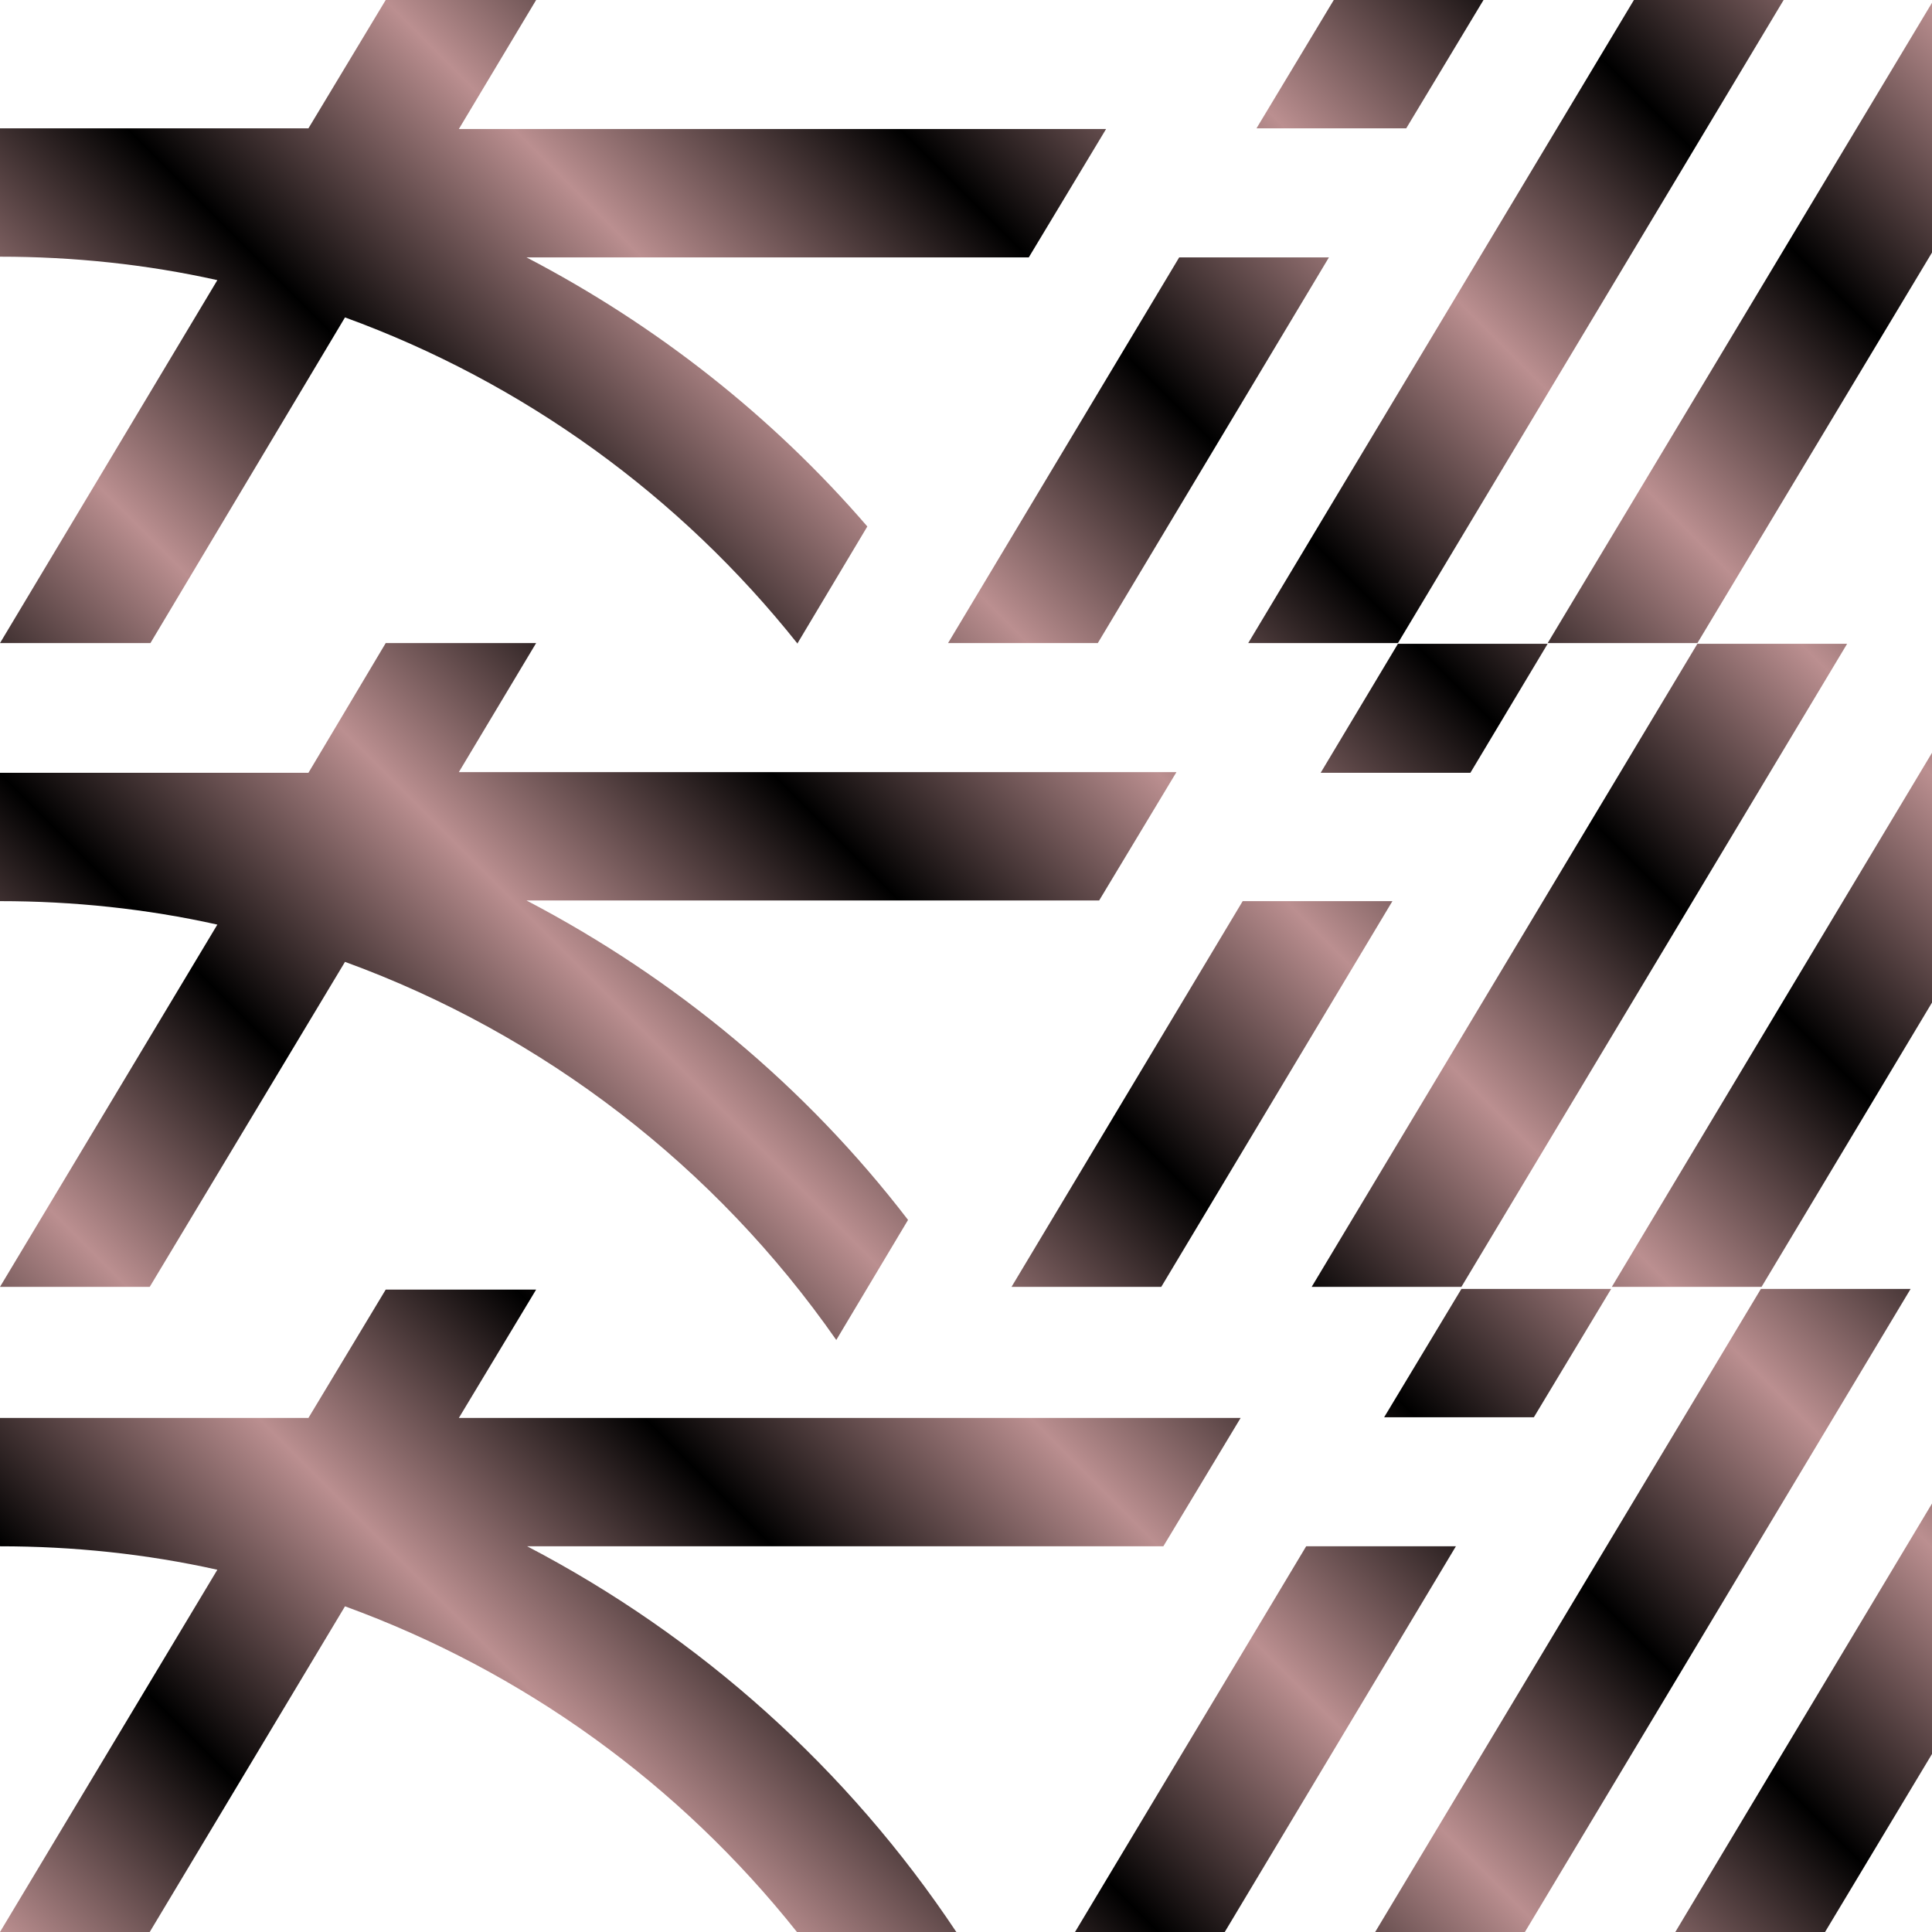
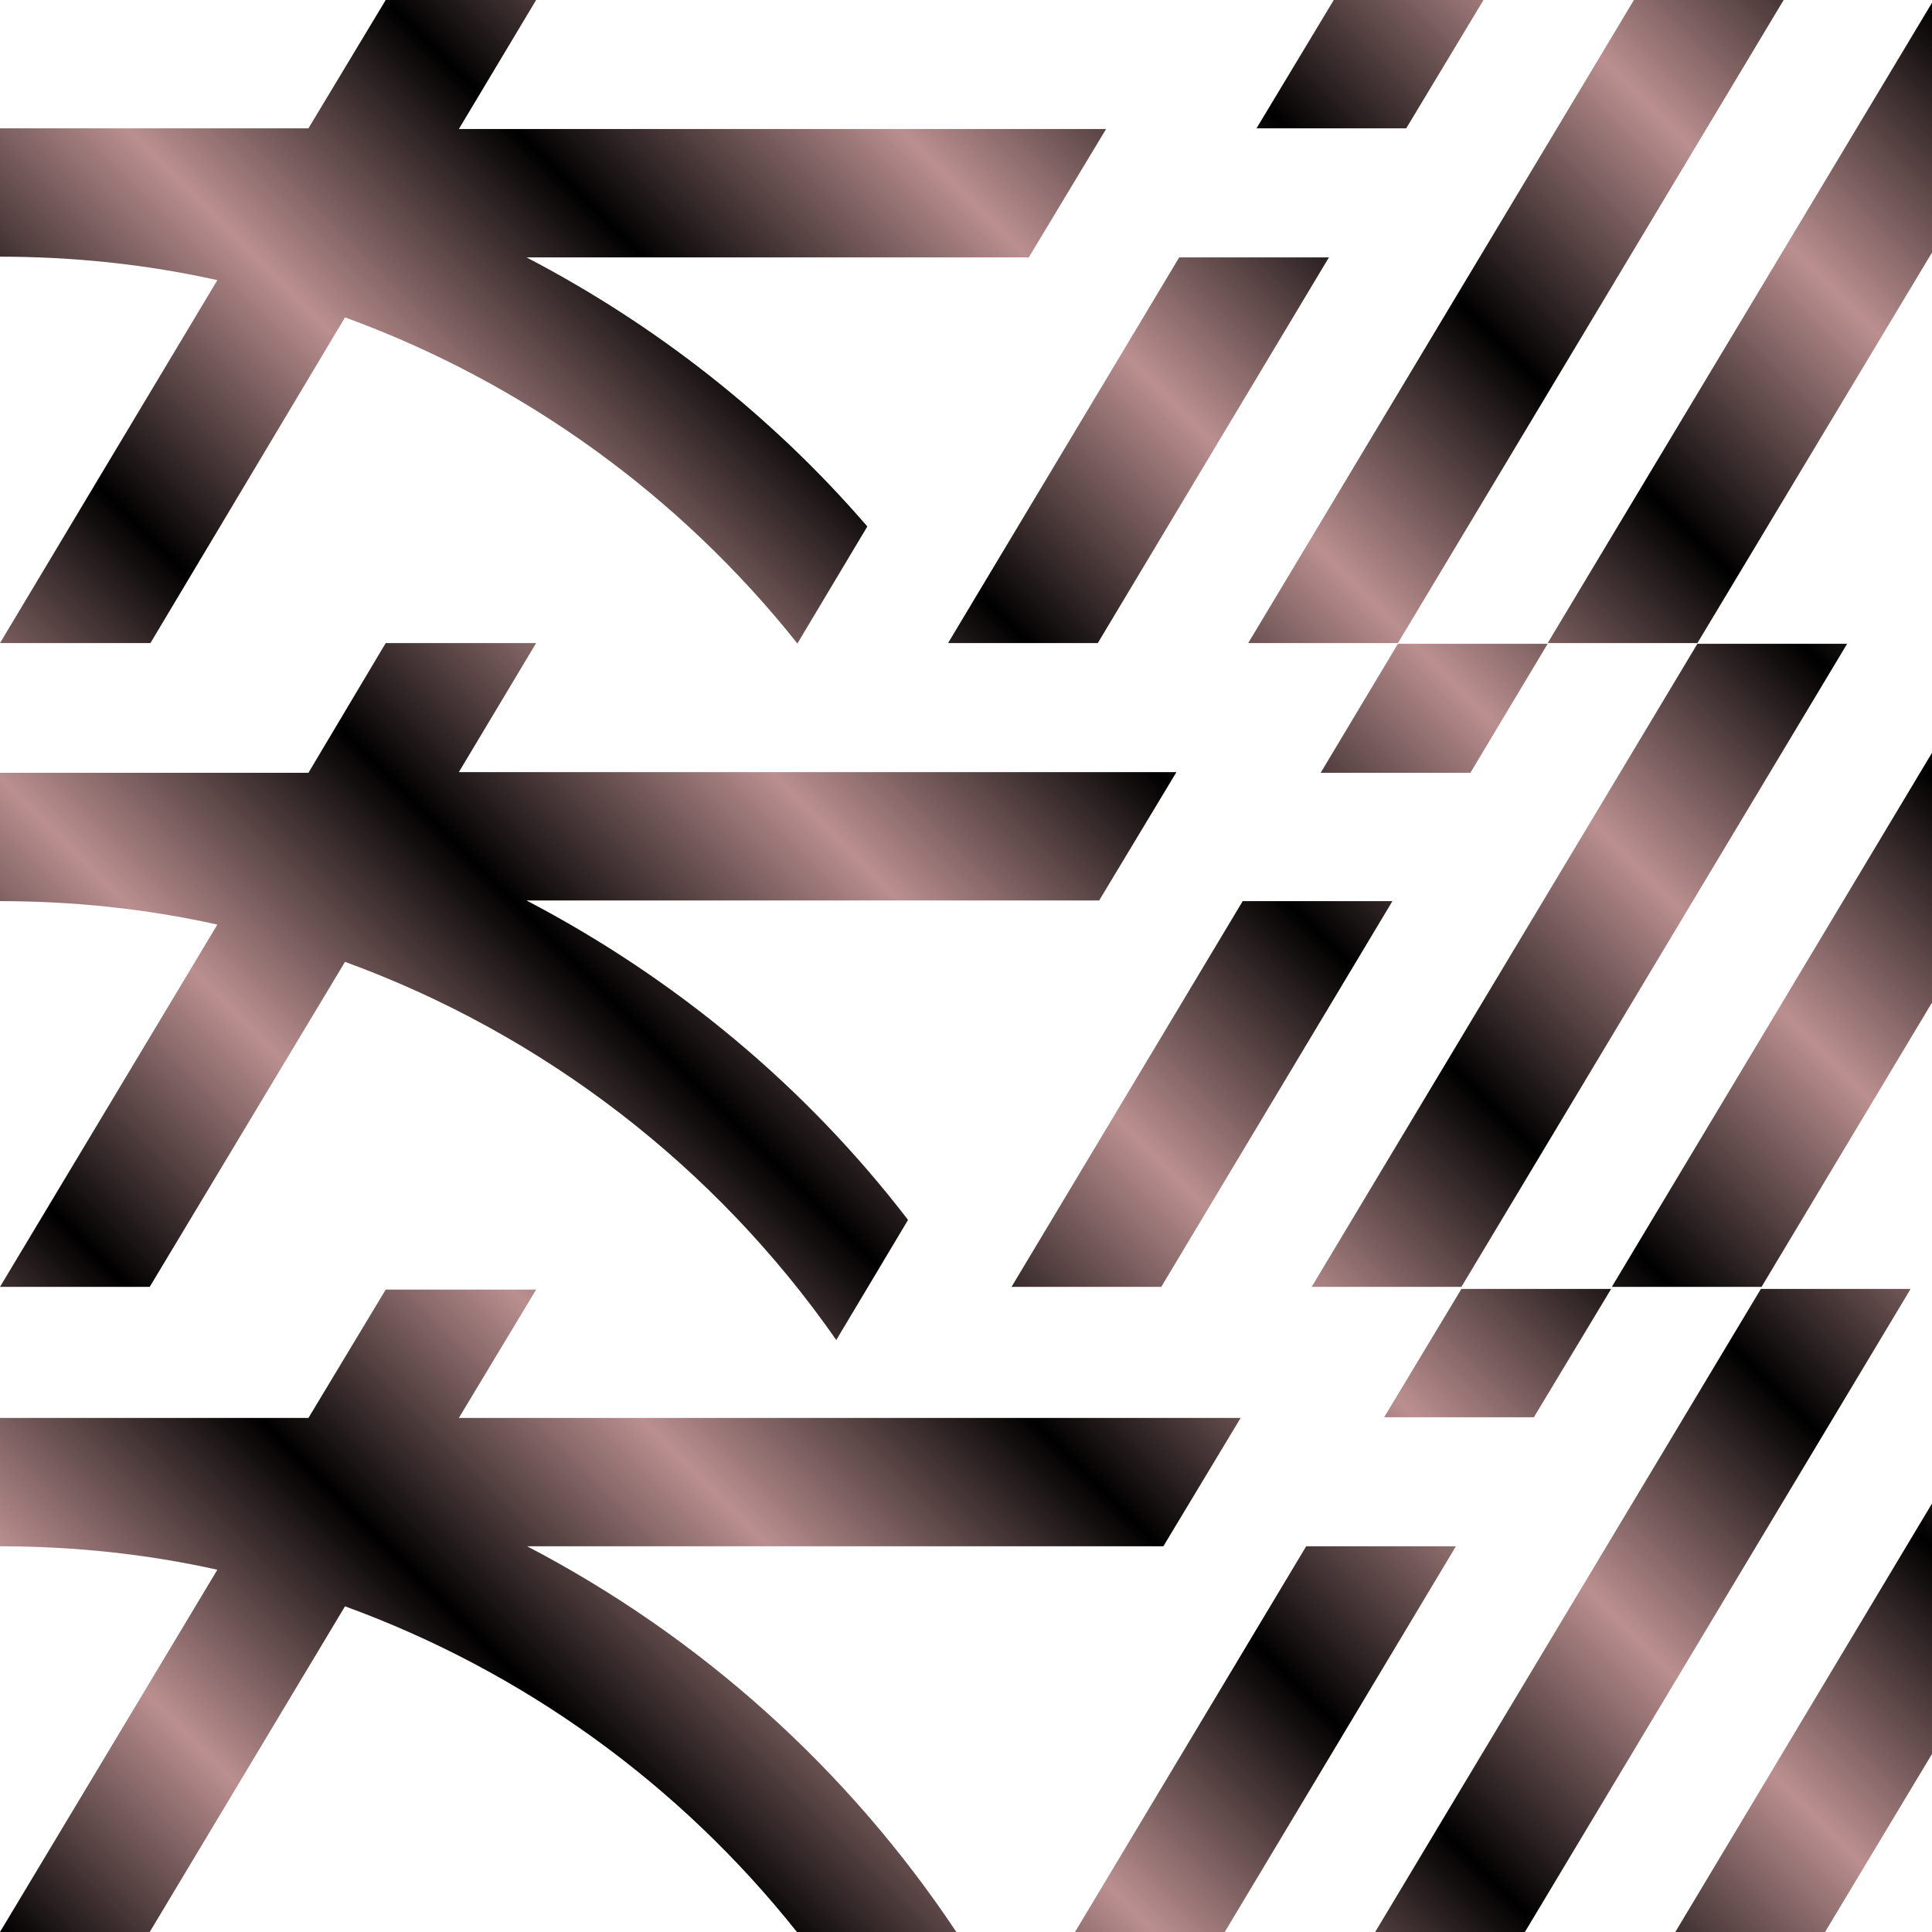
<svg xmlns="http://www.w3.org/2000/svg" version="1.1" id="Layer_1" x="0px" y="0px" viewBox="0 0 280 280" style="enable-background:new 0 0 280 280;" xml:space="preserve">
  <style type="text/css">
	.st0{fill:url(#SVGID_1_);}
</style>
-   <linearGradient id="SVGID_1_" gradientUnits="userSpaceOnUse" x1="0.775" y1="-796.775" x2="280.575" y2="-516.975" gradientTransform="matrix(1 0 0 -1 0 -516)">
-     <stop offset="0" style="stop-color:#BB8F90" />
-     <stop offset="0.1" style="stop-color:#000000" />
-     <stop offset="0.2" style="stop-color:#BB8F90" />
-     <stop offset="0.3" style="stop-color:#000000" />
-     <stop offset="0.4" style="stop-color:#BB8F90" />
-     <stop offset="0.5" style="stop-color:#000000" />
-     <stop offset="0.6" style="stop-color:#BB8F90" />
-     <stop offset="0.7" style="stop-color:#000000" />
-     <stop offset="0.8" style="stop-color:#BB8F90" />
-     <stop offset="0.9" style="stop-color:#000000" />
-     <stop offset="1" style="stop-color:#BB8F90" />
+   <linearGradient id="SVGID_1_" gradientUnits="userSpaceOnUse" x1="0.775" y1="1078.775" x2="280.575" y2="798.975" gradientTransform="matrix(1 0 0 1 0 -798)">
+     <stop offset="0" style="stop-color:#000000" />
+     <stop offset="9.952463e-02" style="stop-color:#BB8F90" />
+     <stop offset="0.2" style="stop-color:#000000" />
+     <stop offset="0.299" style="stop-color:#BB8F90" />
+     <stop offset="0.4" style="stop-color:#000000" />
+     <stop offset="0.5" style="stop-color:#BB8F90" />
+     <stop offset="0.6" style="stop-color:#000000" />
+     <stop offset="0.7" style="stop-color:#BB8F90" />
+     <stop offset="0.8" style="stop-color:#000000" />
+     <stop offset="0.9" style="stop-color:#BB8F90" />
+     <stop offset="1" style="stop-color:#000000" />
  </linearGradient>
  <path class="st0" d="M213.1,112h-21.7l11.2-18.7h21.7L213.1,112z M233.5,186.8h-21.7l-11.2,18.6h21.7L233.5,186.8z M155.8,280h21.7  l33.5-55.9h-21.7L155.8,280z M203.8,18.6L215,0h-21.7l-11.2,18.6H203.8z M146.6,186.5h21.7l33.5-55.9h-21.7L146.6,186.5z M246,93.3  l-55.9,93.2h21.7l55.9-93.2H246z M159.1,93.2l33.5-55.9h-21.7l-33.5,55.9H159.1z M255.2,186.8L199.3,280H221l55.9-93.2H255.2z   M280,36.6V0.4l-55.7,92.8H246L280,36.6z M115.5,280h23.1c-15.7-23.6-37.1-42.8-62.2-55.9h92.2l11.2-18.6H66.5l11.2-18.6H55.9  l-11.2,18.6H0v18.6c10.6,0,21.2,1.1,31.5,3.4L0,280h21.7L50,232.8C75.8,242.2,98.4,258.5,115.5,280z M280,217.9L242.8,280h21.7  l15.5-25.8V217.9z M0,130.6c10.6,0,21.2,1.1,31.5,3.4L0,186.5h21.7L50,139.4c28.8,10.5,53.7,29.7,71.2,54.8l10.4-17.4  c-14.8-19.3-33.7-35-55.3-46.3h83l11.2-18.6h-104l11.2-18.7H55.9L44.7,112H0V130.6L0,130.6z M280,145.3v-36.2l-46.4,77.4h21.7  L280,145.3z M202.6,93.2L258.5,0h-21.7l-55.9,93.2H202.6z M21.8,93.2L50,46c25.8,9.4,48.5,25.8,65.6,47.3v-0.1l10.1-16.9  c-13.8-16-30.6-29.2-49.4-39h72.8l11.2-18.6H66.5L77.7,0H55.9L44.7,18.6H0v18.6c10.6,0,21.2,1.1,31.5,3.4L0,93.2H21.8z" />
</svg>
